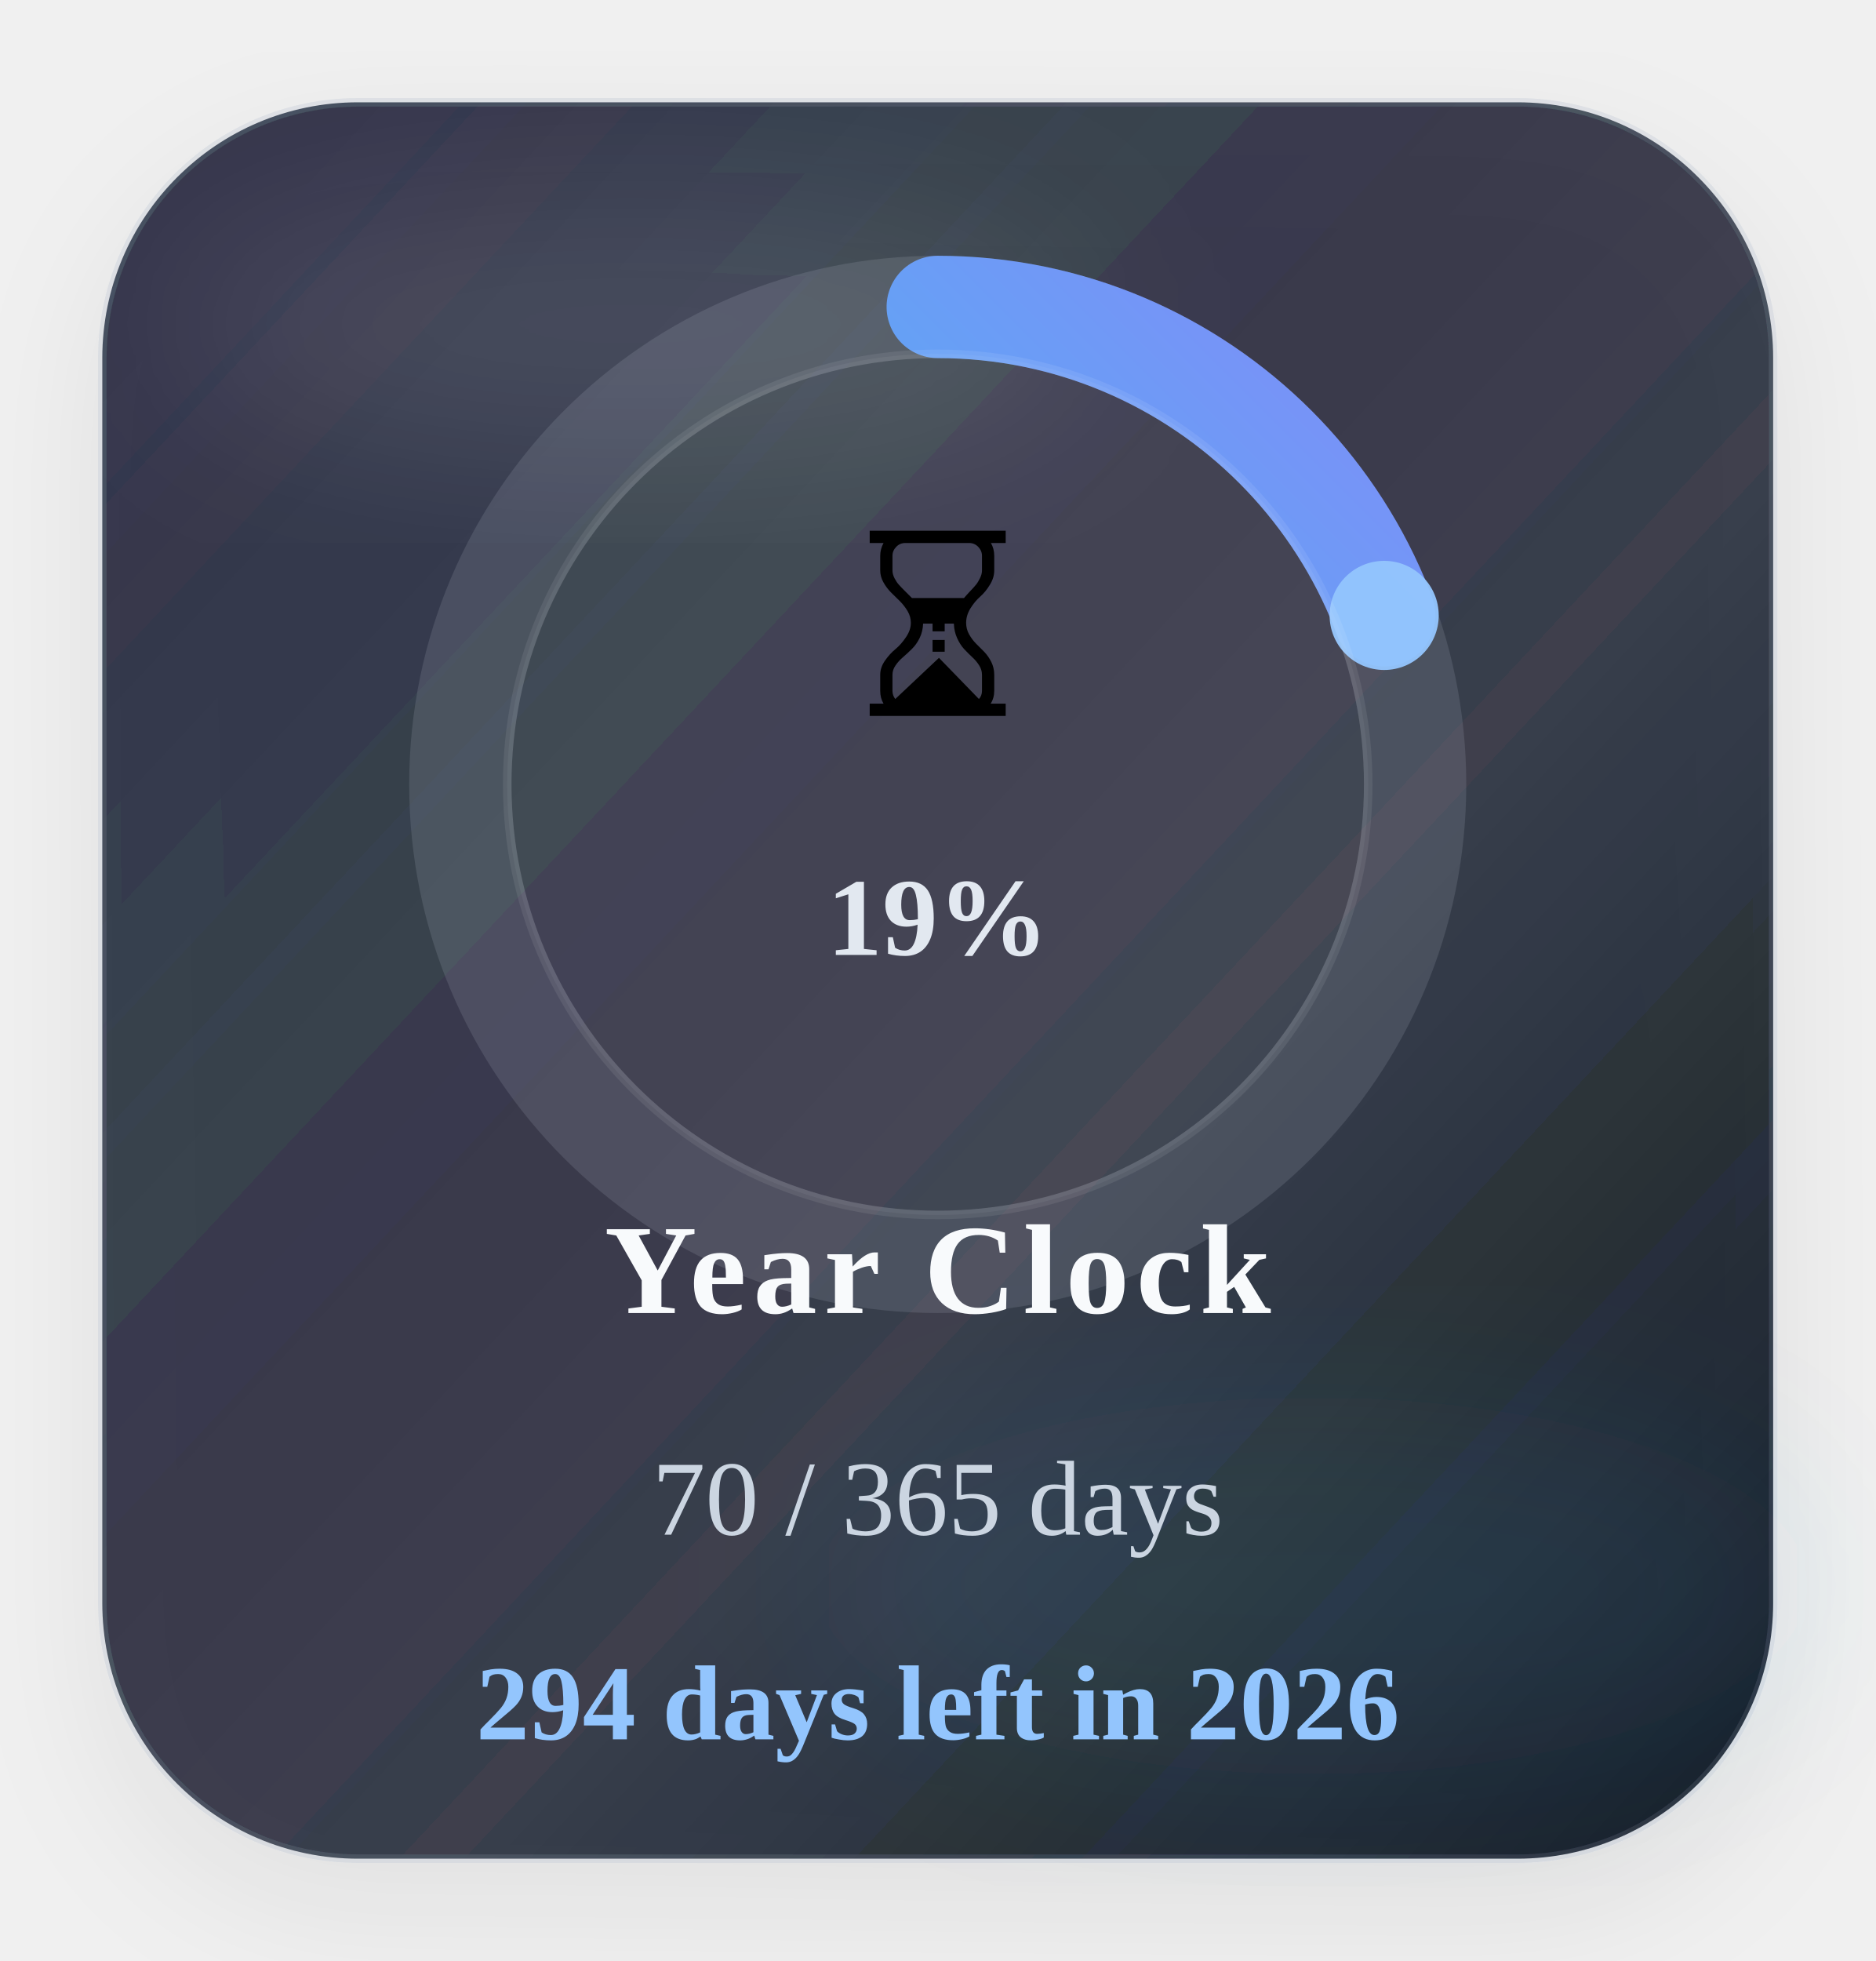
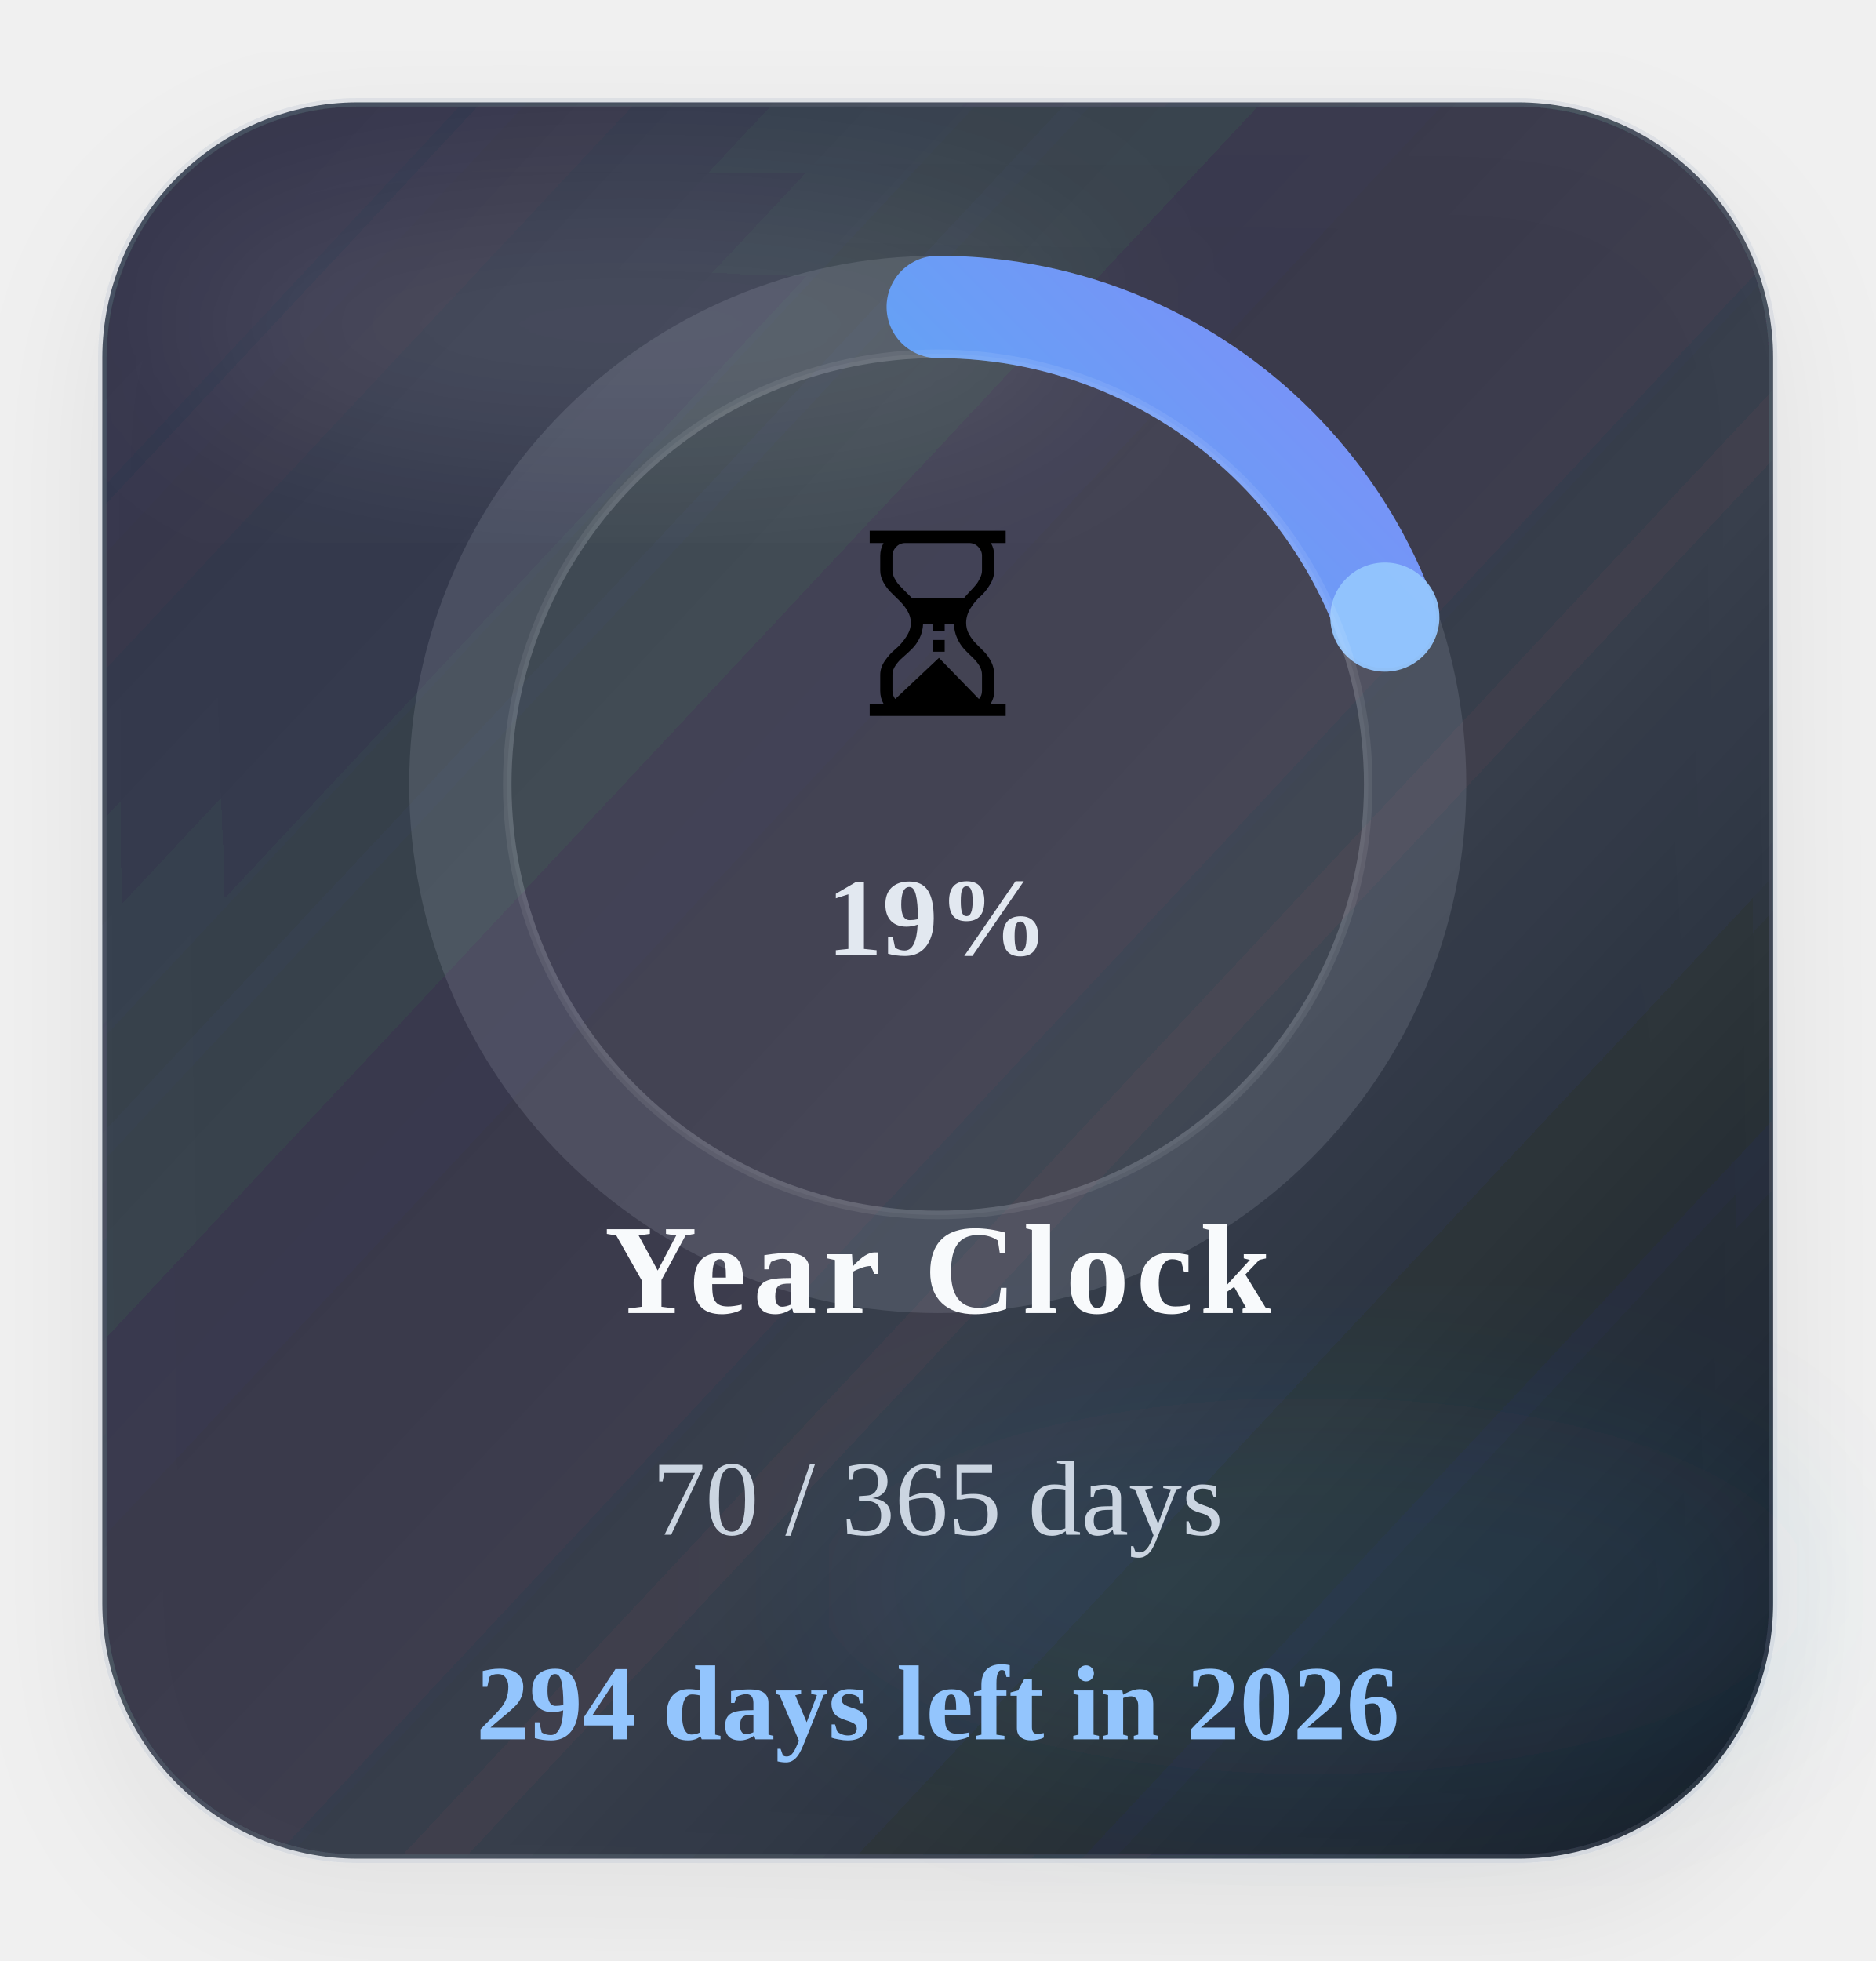
<svg xmlns="http://www.w3.org/2000/svg" width="220" height="230" viewBox="0 0 220 230" role="img" aria-label="Time progress for 2026">
  <defs>
    <linearGradient id="timeGradient" x1="0%" y1="0%" x2="100%" y2="100%">
      <stop offset="0%" stop-color="#22d3ee" />
      <stop offset="100%" stop-color="#818cf8" />
    </linearGradient>
    <linearGradient id="timeCard" x1="0%" y1="0%" x2="100%" y2="100%">
      <stop offset="0%" stop-color="#1c2537" stop-opacity="0.88" />
      <stop offset="60%" stop-color="#111827" stop-opacity="0.8" />
      <stop offset="100%" stop-color="#0b1220" stop-opacity="0.96" />
    </linearGradient>
    <filter id="timeShadow" x="-25%" y="-25%" width="150%" height="150%">
      <feDropShadow dx="0" dy="6" stdDeviation="8" flood-color="#020617" flood-opacity="0.08" />
    </filter>
    <filter id="timeBlur" x="-30%" y="-30%" width="160%" height="160%">
      <feGaussianBlur stdDeviation="10" />
    </filter>
  </defs>
  <rect x="12" y="12" width="196" height="206" rx="30" fill="url(#timeCard)" stroke="#94a3b8" stroke-opacity="0.18" filter="url(#timeShadow)" />
  <ellipse cx="74" cy="38" rx="54" ry="16" fill="#ffffff" fill-opacity="0.09" filter="url(#timeBlur)" />
  <ellipse cx="154" cy="186" rx="58" ry="22" fill="#38bdf8" fill-opacity="0.08" filter="url(#timeBlur)" />
  <circle class="ring-track" cx="110" cy="92" r="56" fill="none" stroke="#cbd5e1" stroke-opacity="0.14" stroke-width="12" />
-   <circle class="progress-ring" cx="110" cy="92" r="56" fill="none" stroke="url(#timeGradient)" stroke-width="12" stroke-linecap="round" stroke-dasharray="351.86" stroke-dashoffset="284.16" data-target-offset="284.16" data-ring-length="351.86" transform="rotate(-90 110 92)" />
-   <circle class="progress-endcap" cx="162.37" cy="72.18" r="6.4" fill="#93c5fd" fill-opacity="0.96" data-center-x="110" data-center-y="92" data-radius="56" data-target-angle="-20.7322" />
+   <circle class="progress-ring" cx="110" cy="92" r="56" fill="none" stroke="url(#timeGradient)" stroke-width="12" stroke-linecap="round" stroke-dasharray="351.86" stroke-dashoffset="283.94" data-target-offset="283.94" data-ring-length="351.86" transform="rotate(-90 110 92)" />
+   <circle class="progress-endcap" cx="162.45" cy="72.38" r="6.4" fill="#93c5fd" fill-opacity="0.96" data-center-x="110" data-center-y="92" data-radius="56" data-target-angle="-20.5087" />
  <circle class="ring-core" cx="110" cy="92" r="50.5" fill="#ffffff" fill-opacity="0.05" stroke="#ffffff" stroke-opacity="0.08" />
  <text class="progress-emoji" x="110" y="84" text-anchor="middle" font-size="30">⏳</text>
  <text class="progress-percent" x="110" y="112" text-anchor="middle" font-size="13" font-weight="700" fill="#e2e8f0">19%</text>
  <text class="progress-label" x="110" y="154" text-anchor="middle" font-size="15" font-weight="700" letter-spacing="0.8" fill="#f8fafc">Year Clock</text>
  <text class="progress-value" x="110" y="180" text-anchor="middle" font-size="12.5" fill="#cbd5e1">70 / 365 days</text>
  <text class="progress-status" data-status-state="remaining" x="110" y="204" text-anchor="middle" font-size="12.5" font-weight="700" fill="#93c5fd">294 days left in 2026</text>
</svg>
